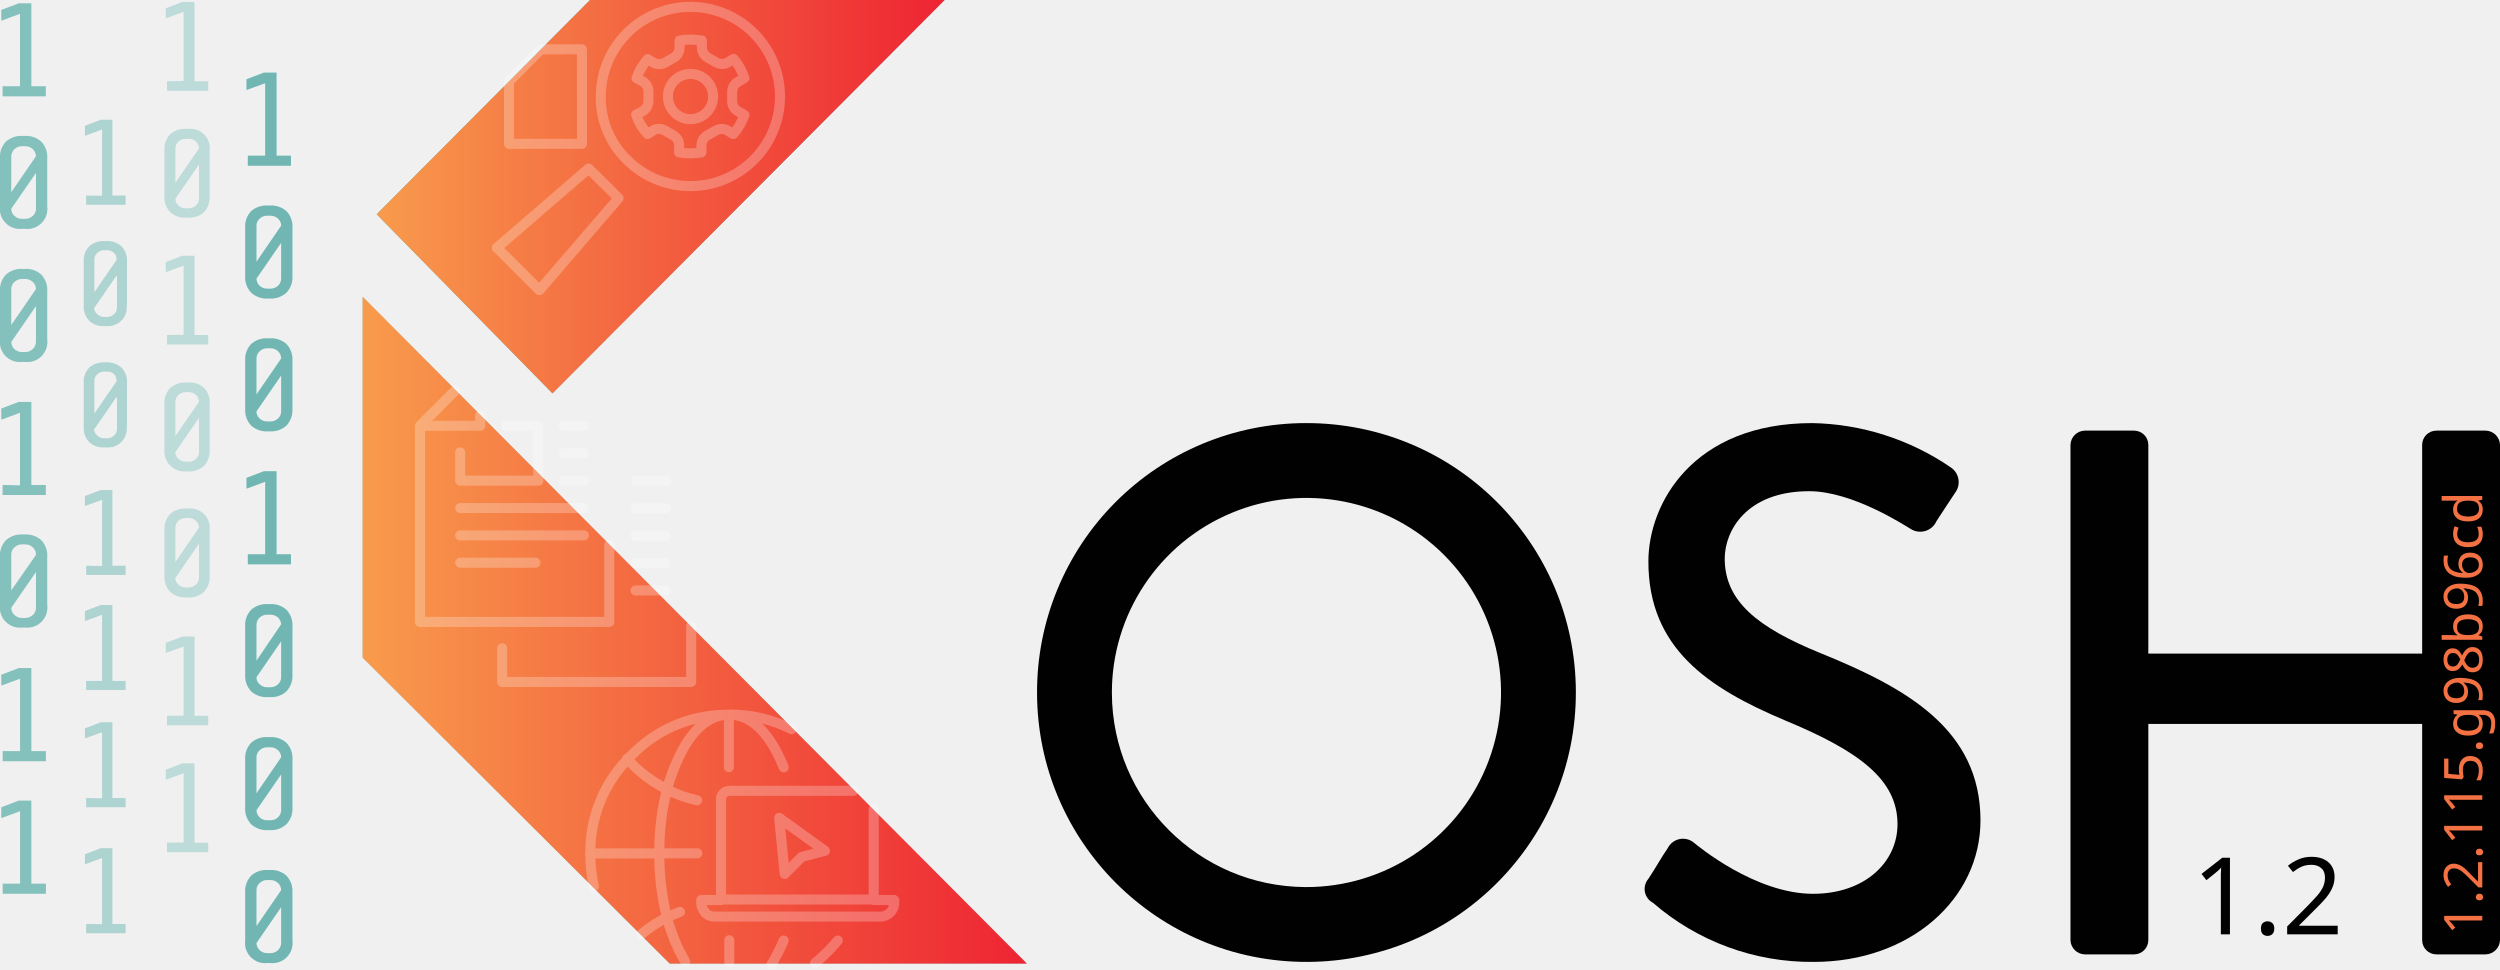
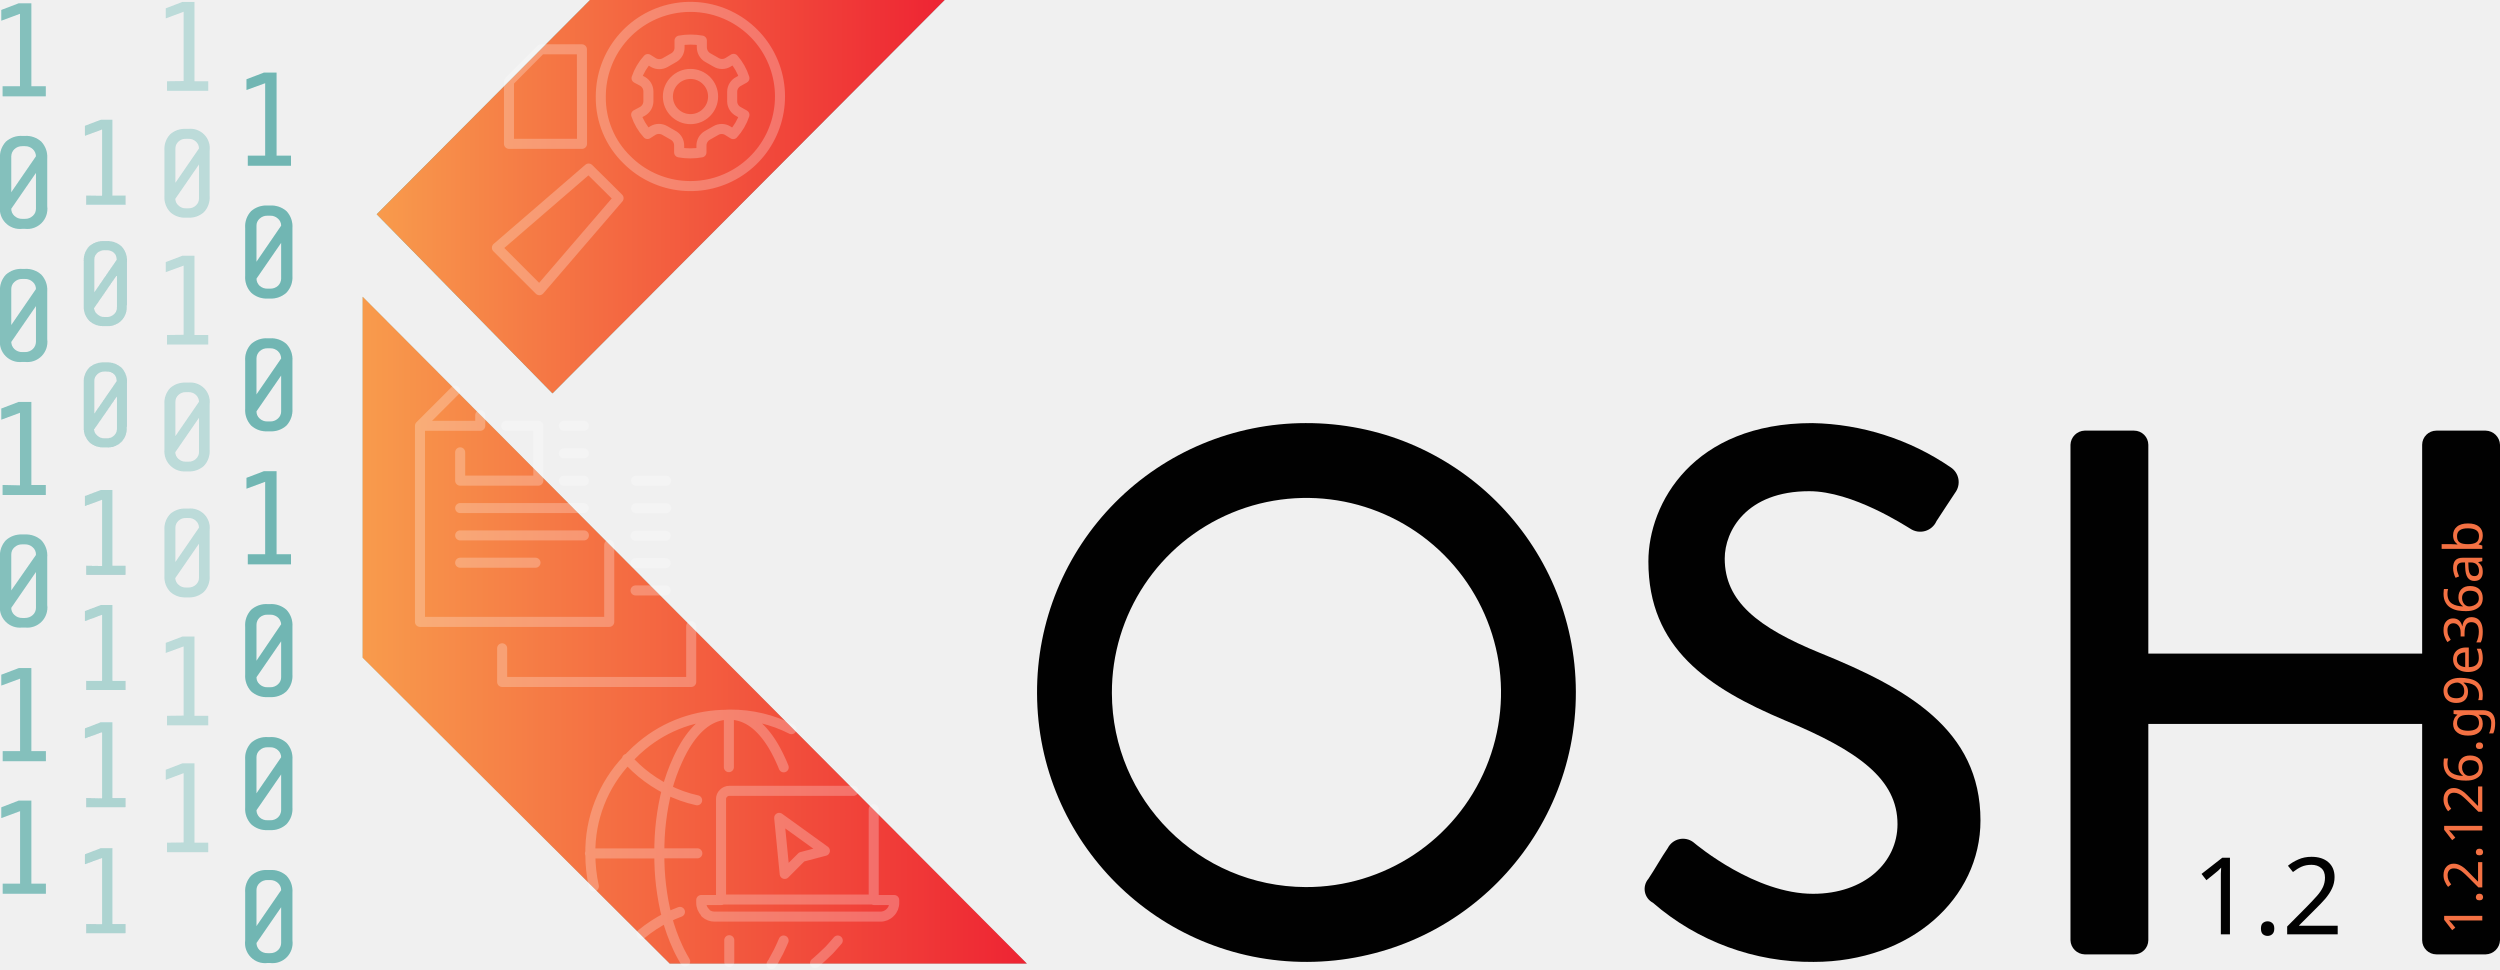
<svg xmlns="http://www.w3.org/2000/svg" xmlns:xlink="http://www.w3.org/1999/xlink" viewBox="0 0 248.88 96.48" version="1.1" id="svg4966">
  <defs id="defs4779">
    <style id="style4771">.cls-1{isolation:isolate;}.cls-2{fill:#010101;}.cls-10,.cls-12,.cls-3{fill:#afdedc;}.cls-10,.cls-11,.cls-12,.cls-13,.cls-3,.cls-9{mix-blend-mode:multiply;}.cls-4{fill:url(#New_Gradient_Swatch_copy_3);}.cls-5{fill:url(#New_Gradient_Swatch_copy_3-2);}.cls-6{opacity:0.25;}.cls-7,.cls-8{fill:none;stroke:#fff;stroke-linecap:round;stroke-linejoin:round;}.cls-7{fill-rule:evenodd;}.cls-10{opacity:0.7;}.cls-11,.cls-12{opacity:0.5;}.cls-13{opacity:0.65;}</style>
    <linearGradient id="New_Gradient_Swatch_copy_3" x1="37.5" y1="19.58" x2="94.04" y2="19.58" gradientUnits="userSpaceOnUse">
      <stop offset="0" stop-color="#f89b4c" id="stop4773" />
      <stop offset="1" stop-color="#ee2433" id="stop4775" />
    </linearGradient>
    <linearGradient id="New_Gradient_Swatch_copy_3-2" x1="36.1" y1="62.73" x2="102.23" y2="62.73" xlink:href="#New_Gradient_Swatch_copy_3" />
    <linearGradient xlink:href="#New_Gradient_Swatch_copy_3" id="linearGradient4972" gradientUnits="userSpaceOnUse" x1="37.5" y1="19.58" x2="94.04" y2="19.58" />
  </defs>
  <path class="cls-2" d="m 129.98,42.12 a 26.82,26.82 0 1 1 -26.74,26.89 26.77,26.77 0 0 1 26.74,-26.89 z m 0,46.19 a 19.37,19.37 0 1 0 -19.29,-19.3 19.37,19.37 0 0 0 19.29,19.3 z" id="path4781" style="isolation:isolate;fill:#010101" />
  <path class="cls-2" d="m 164.1,87.49 c 0.67,-1 1.26,-2.09 1.93,-3.06 a 1.7,1.7 0 0 1 2.54,-0.59 c 0.44,0.37 6.18,5.14 11.92,5.14 5.14,0 8.41,-3.13 8.41,-6.93 0,-4.47 -3.87,-7.3 -11.24,-10.35 -7.6,-3.21 -13.56,-7.16 -13.56,-15.8 0,-5.81 4.47,-13.78 16.31,-13.78 a 25.21,25.21 0 0 1 13.78,4.4 1.76,1.76 0 0 1 0.45,2.53 c -0.6,0.89 -1.27,1.94 -1.86,2.83 a 1.77,1.77 0 0 1 -2.61,0.75 c -0.52,-0.3 -5.74,-3.73 -10.06,-3.73 -6.25,0 -8.41,3.95 -8.41,6.71 0,4.24 3.27,6.85 9.46,9.38 8.64,3.5 16,7.6 16,16.69 0,7.75 -6.92,14.08 -16.61,14.08 a 24.07,24.07 0 0 1 -16,-5.89 1.55,1.55 0 0 1 -0.45,-2.38 z" id="path4783" style="isolation:isolate;fill:#010101" />
  <polygon class="cls-3" points="36.1,29.54 36.1,65.47 66.67,95.93 102.23,95.93 " id="polygon4793" style="isolation:isolate;mix-blend-mode:multiply;fill:#afdedc" />
  <polygon class="cls-3" points="55,39.16 94.04,0 58.74,0 37.5,21.33 " id="polygon4795" style="isolation:isolate;mix-blend-mode:multiply;fill:#afdedc" />
  <polygon class="cls-3" points="55,39.16 94.04,0 58.74,0 37.5,21.33 " id="polygon4797" style="isolation:isolate;mix-blend-mode:multiply;fill:#afdedc" />
  <polygon class="cls-4" points="55,39.16 94.04,0 58.74,0 37.5,21.33 " id="polygon4799" style="isolation:isolate;fill:url(#linearGradient4972)" />
  <polygon class="cls-5" points="36.1,29.54 36.1,65.47 66.67,95.93 102.23,95.93 " id="polygon4801" style="isolation:isolate;fill:url(#New_Gradient_Swatch_copy_3-2)" />
  <g class="cls-6" id="g4805" style="opacity:0.25;isolation:isolate">
    <path class="cls-7" d="m 140,443.25 v 2.82 h 7.78 v -5.46 h -3.2 m 7.74,5.47 h -2 m 0,-2.73 h 2 m 0,-2.74 h -2 M 140,448.8 h 12.3 M 142,439.55 v 1.06 h -6 v 19.52 h 18.84 v -7.67 M 136,440.61 l 3.51,-3.51 m 18,11.71 h 3 m 0,-2.73 h -3 m -13.33,16.68 v 3.35 H 163 v -5.56 m -23,-6.31 h 7.5 m 4.82,-2.72 H 140 m 20.46,5.48 h -3 m 0,-2.72 h 3 m 0,-2.72 h -3" transform="translate(-94.19,-398.22)" id="path4803" style="fill:none;fill-rule:evenodd;stroke:#ffffff;stroke-linecap:round;stroke-linejoin:round" />
  </g>
  <g class="cls-6" id="g4815" style="opacity:0.25;isolation:isolate">
    <polygon class="cls-8" points="50.67,8.11 50.67,14.32 57.94,14.32 57.93,4.91 53.85,4.91 " id="polygon4807" style="fill:none;stroke:#ffffff;stroke-linecap:round;stroke-linejoin:round" />
    <path class="cls-8" d="m 154.27,416.46 -1.48,-1.46 -9.13,7.88 v 0 l 4.23,4.23 v 0 l 7.88,-9.16 z" transform="translate(-94.19,-398.22)" id="path4809" style="fill:none;stroke:#ffffff;stroke-linecap:round;stroke-linejoin:round" />
    <path class="cls-8" d="m 156.62,414.14 a 8.92,8.92 0 1 0 -2.62,-6.31 8.6,8.6 0 0 0 2.62,6.31 z m 1.54,-7.82 -0.6,-0.32 a 5.42,5.42 0 0 1 1.12,-1.9 l 0.56,0.35 a 1.17,1.17 0 0 0 1.17,0 l 0.89,-0.51 a 1.15,1.15 0 0 0 0.54,-1 v -0.68 a 6.21,6.21 0 0 1 2.22,0 v 0.67 a 1.19,1.19 0 0 0 0.55,1 l 0.88,0.5 a 1.15,1.15 0 0 0 1.17,0 l 0.56,-0.35 a 5.4,5.4 0 0 1 1.08,1.92 l -0.59,0.33 a 1.16,1.16 0 0 0 -0.63,1 v 1 a 1.16,1.16 0 0 0 0.63,1 l 0.59,0.33 a 5.4,5.4 0 0 1 -1.12,1.91 l -0.56,-0.35 a 1.15,1.15 0 0 0 -1.17,0 l -0.88,0.5 a 1.18,1.18 0 0 0 -0.55,1 v 0.67 a 6.21,6.21 0 0 1 -2.22,0 v -0.67 a 1.15,1.15 0 0 0 -0.54,-1 l -0.89,-0.51 a 1.17,1.17 0 0 0 -1.17,0 l -0.55,0.35 a 5.38,5.38 0 0 1 -1.13,-1.92 l 0.6,-0.32 a 1.17,1.17 0 0 0 0.62,-1 v -1 a 1.17,1.17 0 0 0 -0.58,-1 z" transform="translate(-94.19,-398.22)" id="path4811" style="fill:none;stroke:#ffffff;stroke-linecap:round;stroke-linejoin:round" />
    <path class="cls-8" d="m 162.93,410.08 a 2.25,2.25 0 0 0 2.25,-2.25 2.25,2.25 0 1 0 -4.5,0 2.25,2.25 0 0 0 2.25,2.25 z" transform="translate(-94.19,-398.22)" id="path4813" style="fill:none;stroke:#ffffff;stroke-linecap:round;stroke-linejoin:round" />
  </g>
  <g class="cls-6" id="g4819" style="opacity:0.25;isolation:isolate">
    <path class="cls-7" d="m 166.75,474.59 v -5.22 h -0.16 c -1.6,0.06 -3,1.09 -4.2,3.07 -0.18,0.3 -0.36,0.63 -0.54,1 l -0.18,0.38 a 18.09,18.09 0 0 0 -1.08,3 12.61,12.61 0 0 0 3,1.07 m 3.14,-8.53 h 0.16 a 13.34,13.34 0 0 1 6.09,1.45 m 6.17,6.14 h -12.37 a 0.79,0.79 0 0 0 -0.57,0.25 0.76,0.76 0 0 0 -0.24,0.57 v 10 h 15.2 v -9 m -7.17,4.76 -1.69,1.69 -0.55,-5.58 4.55,3.28 z m -7.05,-14.16 c 1.6,0.06 3,1.09 4.2,3.07 0.18,0.3 0.36,0.63 0.54,1 l 0.18,0.38 c 0.12,0.26 0.24,0.52 0.34,0.79 m -18.9,11.85 a 14.8,14.8 0 0 1 -0.35,-3.23 v 0 a 13.32,13.32 0 0 1 3.68,-9.4 l 0.37,-0.38 a 14.06,14.06 0 0 1 1.08,-1 13.22,13.22 0 0 1 8.54,-3.07 M 161.88,489 a 12.26,12.26 0 0 0 -1.29,0.56 17.67,17.67 0 0 0 1.08,3 l 0.18,0.38 c 0.18,0.35 0.36,0.68 0.55,1 m -4.35,-2.73 a 13.68,13.68 0 0 1 2.54,-1.66 24.73,24.73 0 0 1 -0.76,-6.37 h -6.91 m 7.67,-6.38 a 24.78,24.78 0 0 0 -0.76,6.37 h 3.78 m -7,-9.41 0.37,0.39 a 14.06,14.06 0 0 0 1.08,1 13.68,13.68 0 0 0 2.54,1.66 m 10.4,17.39 0.08,-0.12 a 0.41,0.41 0 0 1 0.07,-0.11 q 0.27,-0.47 0.54,-1 l 0.18,-0.38 c 0.12,-0.24 0.22,-0.49 0.33,-0.74 m 5.39,0 c -0.21,0.25 -0.43,0.5 -0.65,0.74 -0.22,0.24 -0.24,0.26 -0.37,0.38 q -0.53,0.52 -1.08,1 l -0.16,0.13 M 166,487.82 h -2 v 0.24 a 1.31,1.31 0 0 0 0.41,1 v 0.06 a 1.34,1.34 0 0 0 0.92,0.35 h 16.48 a 1.32,1.32 0 0 0 1,-0.41 1.3,1.3 0 0 0 0.4,-1 v -0.24 h -2 m -14.42,4 V 494" transform="translate(-94.19,-398.22)" id="path4817" style="fill:none;fill-rule:evenodd;stroke:#ffffff;stroke-linecap:round;stroke-linejoin:round" />
  </g>
  <g class="cls-9" id="g4835" style="isolation:isolate;mix-blend-mode:multiply">
    <path class="cls-3" d="m 94.45,406.81 v 1 h 4.3 v -1 h -1.44 v -8.26 h -1.26 l -1.73,0.66 v 1.07 l 1.86,-0.69 v 7.22 z" transform="translate(-94.19,-398.22)" id="path4821" style="mix-blend-mode:multiply;fill:#afdedc" />
    <path class="cls-3" d="M 98.89,418.78 V 414 a 2.21,2.21 0 0 0 -0.59,-1.68 2.26,2.26 0 0 0 -1.63,-0.57 h -0.26 a 2.26,2.26 0 0 0 -1.63,0.57 2.21,2.21 0 0 0 -0.59,1.68 v 4.76 a 2,2 0 0 0 2.22,2.24 h 0.26 a 2,2 0 0 0 2.22,-2.25 z m -1.12,-5 -2.46,3.58 v -3.58 a 1,1 0 0 1 0.31,-0.71 1.09,1.09 0 0 1 0.79,-0.3 h 0.26 a 1.09,1.09 0 0 1 0.79,0.3 1,1 0 0 1 0.31,0.7 z m -2.46,5.22 2.46,-3.57 V 419 a 0.93,0.93 0 0 1 -0.31,0.71 1.09,1.09 0 0 1 -0.79,0.3 h -0.26 a 1.09,1.09 0 0 1 -0.79,-0.3 0.93,0.93 0 0 1 -0.31,-0.71 z" transform="translate(-94.19,-398.22)" id="path4823" style="mix-blend-mode:multiply;fill:#afdedc" />
    <path class="cls-3" d="m 98.89,432 v -4.76 a 2.21,2.21 0 0 0 -0.59,-1.68 2.26,2.26 0 0 0 -1.63,-0.57 h -0.26 a 2.26,2.26 0 0 0 -1.63,0.57 2.21,2.21 0 0 0 -0.59,1.68 V 432 a 2,2 0 0 0 2.22,2.25 h 0.26 A 2,2 0 0 0 98.89,432 Z m -1.12,-5 -2.46,3.58 V 427 a 0.93,0.93 0 0 1 0.31,-0.71 1.09,1.09 0 0 1 0.79,-0.3 h 0.26 a 1.09,1.09 0 0 1 0.79,0.3 0.93,0.93 0 0 1 0.31,0.71 z m -2.46,5.26 2.46,-3.57 v 3.57 a 1,1 0 0 1 -0.31,0.71 1.09,1.09 0 0 1 -0.79,0.3 h -0.26 a 1.09,1.09 0 0 1 -0.79,-0.3 1,1 0 0 1 -0.31,-0.71 z" transform="translate(-94.19,-398.22)" id="path4825" style="mix-blend-mode:multiply;fill:#afdedc" />
    <path class="cls-3" d="m 94.45,446.5 v 1 h 4.3 v -1 h -1.44 v -8.27 h -1.26 l -1.73,0.66 V 440 l 1.86,-0.69 v 7.23 z" transform="translate(-94.19,-398.22)" id="path4827" style="mix-blend-mode:multiply;fill:#afdedc" />
    <path class="cls-3" d="m 98.89,458.47 v -4.76 A 2.21,2.21 0 0 0 98.3,452 2.26,2.26 0 0 0 96.67,451.43 h -0.26 a 2.26,2.26 0 0 0 -1.63,0.57 2.21,2.21 0 0 0 -0.59,1.68 v 4.76 a 2,2 0 0 0 2.22,2.25 h 0.26 a 2,2 0 0 0 2.22,-2.25 z m -1.12,-5 -2.46,3.53 v -3.58 a 0.93,0.93 0 0 1 0.31,-0.71 1.09,1.09 0 0 1 0.79,-0.3 h 0.26 a 1.09,1.09 0 0 1 0.79,0.3 0.93,0.93 0 0 1 0.31,0.75 z m -2.46,5.26 2.46,-3.57 v 3.57 a 0.93,0.93 0 0 1 -0.31,0.71 1.09,1.09 0 0 1 -0.79,0.3 h -0.26 a 1.09,1.09 0 0 1 -0.79,-0.3 0.93,0.93 0 0 1 -0.31,-0.72 z" transform="translate(-94.19,-398.22)" id="path4829" style="mix-blend-mode:multiply;fill:#afdedc" />
    <path class="cls-3" d="m 94.46,473 v 1 h 4.3 v -1 h -1.45 v -8.27 h -1.25 l -1.74,0.66 v 1.08 l 1.87,-0.69 V 473 Z" transform="translate(-94.19,-398.22)" id="path4831" style="mix-blend-mode:multiply;fill:#afdedc" />
    <path class="cls-3" d="m 94.46,486.19 v 1 h 4.3 v -1 h -1.45 v -8.27 h -1.25 l -1.74,0.67 v 1.07 l 1.87,-0.69 v 7.22 z" transform="translate(-94.19,-398.22)" id="path4833" style="mix-blend-mode:multiply;fill:#afdedc" />
  </g>
  <g class="cls-9" id="g4851" style="isolation:isolate;mix-blend-mode:multiply">
    <path class="cls-3" d="m 118.86,413.72 v 1 h 4.3 v -1 h -1.44 v -8.27 h -1.26 l -1.73,0.66 v 1.07 l 1.86,-0.68 v 7.22 z" transform="translate(-94.19,-398.22)" id="path4837" style="mix-blend-mode:multiply;fill:#afdedc" />
    <path class="cls-3" d="m 123.3,425.69 v -4.77 a 2.21,2.21 0 0 0 -0.59,-1.68 2.3,2.3 0 0 0 -1.63,-0.56 h -0.26 a 2.3,2.3 0 0 0 -1.63,0.56 2.21,2.21 0 0 0 -0.59,1.68 v 4.77 a 2.2,2.2 0 0 0 0.6,1.67 2.26,2.26 0 0 0 1.62,0.58 h 0.26 a 2.26,2.26 0 0 0 1.62,-0.58 2.2,2.2 0 0 0 0.6,-1.67 z m -1.12,-5 -2.46,3.59 v -3.59 a 0.91,0.91 0 0 1 0.31,-0.7 1.09,1.09 0 0 1 0.79,-0.3 h 0.26 a 1.09,1.09 0 0 1 0.79,0.3 0.91,0.91 0 0 1 0.31,0.68 z m -2.46,5.27 2.46,-3.57 v 3.57 a 1,1 0 0 1 -0.31,0.71 1.13,1.13 0 0 1 -0.79,0.29 h -0.26 a 1.13,1.13 0 0 1 -0.79,-0.29 1,1 0 0 1 -0.31,-0.73 z" transform="translate(-94.19,-398.22)" id="path4839" style="mix-blend-mode:multiply;fill:#afdedc" />
    <path class="cls-3" d="m 123.3,438.91 v -4.76 a 2.21,2.21 0 0 0 -0.59,-1.68 2.26,2.26 0 0 0 -1.63,-0.57 h -0.26 a 2.26,2.26 0 0 0 -1.63,0.57 2.21,2.21 0 0 0 -0.59,1.68 v 4.76 a 2.23,2.23 0 0 0 0.6,1.68 2.26,2.26 0 0 0 1.62,0.57 h 0.26 a 2.26,2.26 0 0 0 1.62,-0.57 2.23,2.23 0 0 0 0.6,-1.68 z m -1.12,-5 -2.46,3.58 v -3.59 a 1,1 0 0 1 0.31,-0.71 1.09,1.09 0 0 1 0.79,-0.3 h 0.26 a 1.09,1.09 0 0 1 0.79,0.3 1,1 0 0 1 0.31,0.71 z m -2.46,5.26 2.46,-3.57 v 3.57 a 0.93,0.93 0 0 1 -0.31,0.71 1.09,1.09 0 0 1 -0.79,0.3 h -0.26 a 1.09,1.09 0 0 1 -0.79,-0.3 0.93,0.93 0 0 1 -0.31,-0.72 z" transform="translate(-94.19,-398.22)" id="path4841" style="mix-blend-mode:multiply;fill:#afdedc" />
    <path class="cls-3" d="m 118.86,453.4 v 1 h 4.3 v -1 h -1.44 v -8.27 h -1.26 l -1.73,0.66 v 1.08 l 1.86,-0.69 v 7.22 z" transform="translate(-94.19,-398.22)" id="path4843" style="mix-blend-mode:multiply;fill:#afdedc" />
    <path class="cls-3" d="m 123.3,465.37 v -4.76 a 2.21,2.21 0 0 0 -0.59,-1.68 2.26,2.26 0 0 0 -1.63,-0.57 h -0.26 a 2.26,2.26 0 0 0 -1.63,0.57 2.21,2.21 0 0 0 -0.59,1.68 v 4.76 a 2.23,2.23 0 0 0 0.6,1.68 2.26,2.26 0 0 0 1.62,0.57 h 0.26 a 2.26,2.26 0 0 0 1.62,-0.57 2.23,2.23 0 0 0 0.6,-1.68 z m -1.12,-5 -2.46,3.63 v -3.59 a 1,1 0 0 1 0.31,-0.71 1.13,1.13 0 0 1 0.79,-0.29 h 0.26 a 1.13,1.13 0 0 1 0.79,0.29 1,1 0 0 1 0.31,0.66 z m -2.46,5.27 2.46,-3.58 v 3.58 a 0.91,0.91 0 0 1 -0.31,0.7 1.09,1.09 0 0 1 -0.79,0.3 h -0.26 a 1.09,1.09 0 0 1 -0.79,-0.3 0.91,0.91 0 0 1 -0.31,-0.71 z" transform="translate(-94.19,-398.22)" id="path4845" style="mix-blend-mode:multiply;fill:#afdedc" />
    <path class="cls-3" d="m 123.3,478.61 v -4.76 a 2.21,2.21 0 0 0 -0.59,-1.68 2.26,2.26 0 0 0 -1.63,-0.57 h -0.26 a 2.26,2.26 0 0 0 -1.63,0.57 2.21,2.21 0 0 0 -0.59,1.68 v 4.76 a 2.2,2.2 0 0 0 0.6,1.67 2.26,2.26 0 0 0 1.62,0.58 h 0.26 a 2.26,2.26 0 0 0 1.62,-0.58 2.2,2.2 0 0 0 0.6,-1.67 z m -1.12,-5 -2.46,3.59 v -3.59 a 0.93,0.93 0 0 1 0.31,-0.7 1.09,1.09 0 0 1 0.79,-0.3 h 0.26 a 1.09,1.09 0 0 1 0.79,0.3 0.93,0.93 0 0 1 0.31,0.68 z m -2.46,5.27 2.46,-3.57 v 3.57 a 1,1 0 0 1 -0.31,0.71 1.09,1.09 0 0 1 -0.79,0.29 h -0.26 a 1.09,1.09 0 0 1 -0.79,-0.29 1,1 0 0 1 -0.31,-0.73 z" transform="translate(-94.19,-398.22)" id="path4847" style="mix-blend-mode:multiply;fill:#afdedc" />
    <path class="cls-3" d="m 123.3,491.84 v -4.76 a 2.21,2.21 0 0 0 -0.59,-1.68 2.26,2.26 0 0 0 -1.63,-0.57 h -0.26 a 2.26,2.26 0 0 0 -1.63,0.57 2.21,2.21 0 0 0 -0.59,1.68 v 4.76 a 2,2 0 0 0 2.22,2.25 h 0.26 a 2,2 0 0 0 2.22,-2.25 z m -1.12,-5 -2.46,3.58 v -3.58 a 0.93,0.93 0 0 1 0.31,-0.71 1.09,1.09 0 0 1 0.79,-0.3 h 0.26 a 1.09,1.09 0 0 1 0.79,0.3 0.93,0.93 0 0 1 0.31,0.7 z m -2.46,5.26 2.46,-3.57 v 3.57 a 1,1 0 0 1 -0.31,0.71 1.09,1.09 0 0 1 -0.79,0.3 h -0.26 a 1.09,1.09 0 0 1 -0.79,-0.3 1,1 0 0 1 -0.31,-0.72 z" transform="translate(-94.19,-398.22)" id="path4849" style="mix-blend-mode:multiply;fill:#afdedc" />
  </g>
  <path class="cls-10" d="m 16.63,8.09 v 0.95 h 4.1 V 8.09 h -1.37 v -7.9 h -1.2 L 16.5,0.83 v 1 l 1.78,-0.66 v 6.9 z" id="path4853" style="opacity:0.7;isolation:isolate;mix-blend-mode:multiply;fill:#afdedc" />
  <path class="cls-10" d="M 20.87,19.53 V 14.98 A 1.93,1.93 0 0 0 18.75,12.83 H 18.5 a 2.18,2.18 0 0 0 -1.56,0.54 2.14,2.14 0 0 0 -0.57,1.61 v 4.55 a 2.11,2.11 0 0 0 0.58,1.59 2.13,2.13 0 0 0 1.55,0.55 h 0.25 a 2.15,2.15 0 0 0 1.55,-0.55 2.1,2.1 0 0 0 0.57,-1.59 z m -1.06,-4.75 -2.35,3.42 v -3.42 a 0.91,0.91 0 0 1 0.3,-0.68 1,1 0 0 1 0.75,-0.28 h 0.25 a 1,1 0 0 1 0.75,0.28 0.91,0.91 0 0 1 0.3,0.68 z m -2.35,5 2.35,-3.41 v 3.41 a 0.89,0.89 0 0 1 -0.3,0.67 1.05,1.05 0 0 1 -0.75,0.29 h -0.25 a 1,1 0 0 1 -0.75,-0.29 0.89,0.89 0 0 1 -0.31,-0.67 z" id="path4855" style="opacity:0.7;isolation:isolate;mix-blend-mode:multiply;fill:#afdedc" />
  <path class="cls-10" d="m 16.63,33.35 v 0.95 h 4.1 v -0.95 h -1.37 v -7.89 h -1.2 l -1.66,0.63 v 1 l 1.78,-0.65 v 6.89 z" id="path4857" style="opacity:0.7;isolation:isolate;mix-blend-mode:multiply;fill:#afdedc" />
  <path class="cls-10" d="M 20.87,44.78 V 40.24 A 1.93,1.93 0 0 0 18.75,38.09 H 18.5 a 2.18,2.18 0 0 0 -1.56,0.54 2.14,2.14 0 0 0 -0.57,1.61 v 4.54 a 2,2 0 0 0 2.13,2.15 h 0.25 a 2.15,2.15 0 0 0 1.55,-0.55 2.11,2.11 0 0 0 0.57,-1.6 z M 19.81,40 17.46,43.42 V 40 a 0.91,0.91 0 0 1 0.3,-0.68 1,1 0 0 1 0.75,-0.28 h 0.25 a 1,1 0 0 1 0.75,0.28 0.91,0.91 0 0 1 0.3,0.68 z m -2.35,5 2.35,-3.41 V 45 a 0.9,0.9 0 0 1 -0.3,0.68 1,1 0 0 1 -0.75,0.28 h -0.25 a 1,1 0 0 1 -0.75,-0.28 0.9,0.9 0 0 1 -0.31,-0.66 z" id="path4859" style="opacity:0.7;isolation:isolate;mix-blend-mode:multiply;fill:#afdedc" />
  <path class="cls-10" d="m 16.63,71.26 v 0.95 h 4.1 v -0.95 h -1.37 v -7.89 h -1.2 L 16.5,64 v 1 l 1.78,-0.65 v 6.89 z" id="path4861" style="opacity:0.7;isolation:isolate;mix-blend-mode:multiply;fill:#afdedc" />
  <path class="cls-10" d="M 20.87,57.32 V 52.78 A 1.93,1.93 0 0 0 18.75,50.63 H 18.5 a 2.18,2.18 0 0 0 -1.56,0.54 2.14,2.14 0 0 0 -0.57,1.61 v 4.55 a 2.09,2.09 0 0 0 0.58,1.59 2.13,2.13 0 0 0 1.55,0.55 h 0.25 a 2.15,2.15 0 0 0 1.55,-0.55 2.09,2.09 0 0 0 0.57,-1.6 z m -1.06,-4.79 -2.35,3.42 v -3.42 a 0.91,0.91 0 0 1 0.3,-0.68 1,1 0 0 1 0.75,-0.28 h 0.25 a 1,1 0 0 1 0.75,0.28 0.91,0.91 0 0 1 0.3,0.68 z m -2.35,5 2.35,-3.41 v 3.41 a 0.89,0.89 0 0 1 -0.3,0.67 1.05,1.05 0 0 1 -0.75,0.29 H 18.51 A 1,1 0 0 1 17.76,58.2 0.89,0.89 0 0 1 17.45,57.56 Z" id="path4863" style="opacity:0.7;isolation:isolate;mix-blend-mode:multiply;fill:#afdedc" />
  <path class="cls-10" d="m 16.63,83.89 v 0.95 h 4.1 v -0.95 h -1.37 v -7.9 h -1.2 l -1.66,0.64 v 1 l 1.78,-0.66 v 6.9 z" id="path4865" style="opacity:0.7;isolation:isolate;mix-blend-mode:multiply;fill:#afdedc" />
  <g class="cls-11" id="g4881" style="opacity:0.5;isolation:isolate;mix-blend-mode:multiply">
    <path class="cls-12" d="m 102.77,417.69 v 0.91 h 3.92 v -0.91 h -1.31 v -7.55 h -1.15 l -1.58,0.6 v 1 l 1.7,-0.63 v 6.6 z" transform="translate(-94.19,-398.22)" id="path4867" style="opacity:0.5;mix-blend-mode:multiply;fill:#afdedc" />
    <path class="cls-12" d="m 106.83,428.63 v -4.35 a 2,2 0 0 0 -0.55,-1.54 2.07,2.07 0 0 0 -1.48,-0.52 h -0.24 a 2.09,2.09 0 0 0 -1.49,0.52 2,2 0 0 0 -0.54,1.54 v 4.35 a 2,2 0 0 0 0.55,1.53 2,2 0 0 0 1.48,0.52 h 0.24 a 1.86,1.86 0 0 0 2,-2.05 z m -1,-4.58 -2.25,3.27 v -3.27 a 0.87,0.87 0 0 1 0.29,-0.65 1,1 0 0 1 0.72,-0.27 h 0.24 a 1,1 0 0 1 0.72,0.27 0.86,0.86 0 0 1 0.25,0.65 z m -2.25,4.81 2.25,-3.26 v 3.26 a 0.84,0.84 0 0 1 -0.28,0.64 1,1 0 0 1 -0.72,0.28 h -0.24 a 1,1 0 0 1 -0.72,-0.28 0.85,0.85 0 0 1 -0.32,-0.64 z" transform="translate(-94.19,-398.22)" id="path4869" style="opacity:0.5;mix-blend-mode:multiply;fill:#afdedc" />
    <path class="cls-12" d="m 102.77,466 v 0.91 h 3.92 V 466 h -1.31 v -7.55 h -1.15 l -1.58,0.6 v 1 l 1.7,-0.63 V 466 Z" transform="translate(-94.19,-398.22)" id="path4871" style="opacity:0.5;mix-blend-mode:multiply;fill:#afdedc" />
    <path class="cls-12" d="m 102.77,490.21 v 0.91 h 3.92 v -0.91 h -1.31 v -7.55 h -1.15 l -1.58,0.6 v 1 l 1.7,-0.63 v 6.6 z" transform="translate(-94.19,-398.22)" id="path4873" style="opacity:0.5;mix-blend-mode:multiply;fill:#afdedc" />
    <path class="cls-12" d="m 102.77,454.54 v 0.91 h 3.92 v -0.91 h -1.31 V 447 h -1.15 l -1.58,0.6 v 1 l 1.7,-0.63 v 6.6 z" transform="translate(-94.19,-398.22)" id="path4875" style="opacity:0.5;mix-blend-mode:multiply;fill:#afdedc" />
    <path class="cls-12" d="m 106.83,440.71 v -4.35 a 2,2 0 0 0 -0.55,-1.54 2.07,2.07 0 0 0 -1.48,-0.52 h -0.24 a 2.09,2.09 0 0 0 -1.49,0.52 2,2 0 0 0 -0.54,1.54 v 4.35 a 2,2 0 0 0 0.55,1.53 2,2 0 0 0 1.48,0.52 h 0.24 a 1.86,1.86 0 0 0 2,-2.05 z m -1,-4.58 -2.25,3.27 v -3.27 a 0.87,0.87 0 0 1 0.29,-0.65 1,1 0 0 1 0.72,-0.27 h 0.24 a 1,1 0 0 1 0.72,0.27 0.86,0.86 0 0 1 0.25,0.65 z m -2.25,4.81 2.25,-3.26 v 3.26 a 0.84,0.84 0 0 1 -0.28,0.64 1,1 0 0 1 -0.72,0.28 h -0.24 a 1,1 0 0 1 -0.72,-0.28 0.85,0.85 0 0 1 -0.32,-0.64 z" transform="translate(-94.19,-398.22)" id="path4877" style="opacity:0.5;mix-blend-mode:multiply;fill:#afdedc" />
    <path class="cls-12" d="m 102.77,477.67 v 0.91 h 3.92 v -0.91 h -1.31 v -7.55 h -1.15 l -1.58,0.61 v 1 l 1.7,-0.62 v 6.59 z" transform="translate(-94.19,-398.22)" id="path4879" style="opacity:0.5;mix-blend-mode:multiply;fill:#afdedc" />
  </g>
  <g class="cls-11" id="g4897" style="opacity:0.5;isolation:isolate;mix-blend-mode:multiply">
    <path class="cls-12" d="m 102.77,417.69 v 0.91 h 3.92 v -0.91 h -1.31 v -7.55 h -1.15 l -1.58,0.6 v 1 l 1.7,-0.63 v 6.6 z" transform="translate(-94.19,-398.22)" id="path4883" style="opacity:0.5;mix-blend-mode:multiply;fill:#afdedc" />
    <path class="cls-12" d="m 106.83,428.63 v -4.35 a 2,2 0 0 0 -0.55,-1.54 2.07,2.07 0 0 0 -1.48,-0.52 h -0.24 a 2.09,2.09 0 0 0 -1.49,0.52 2,2 0 0 0 -0.54,1.54 v 4.35 a 2,2 0 0 0 0.55,1.53 2,2 0 0 0 1.48,0.52 h 0.24 a 1.86,1.86 0 0 0 2,-2.05 z m -1,-4.58 -2.25,3.27 v -3.27 a 0.87,0.87 0 0 1 0.29,-0.65 1,1 0 0 1 0.72,-0.27 h 0.24 a 1,1 0 0 1 0.72,0.27 0.86,0.86 0 0 1 0.25,0.65 z m -2.25,4.81 2.25,-3.26 v 3.26 a 0.84,0.84 0 0 1 -0.28,0.64 1,1 0 0 1 -0.72,0.28 h -0.24 a 1,1 0 0 1 -0.72,-0.28 0.85,0.85 0 0 1 -0.32,-0.64 z" transform="translate(-94.19,-398.22)" id="path4885" style="opacity:0.5;mix-blend-mode:multiply;fill:#afdedc" />
    <path class="cls-12" d="m 102.77,466 v 0.91 h 3.92 V 466 h -1.31 v -7.55 h -1.15 l -1.58,0.6 v 1 l 1.7,-0.63 V 466 Z" transform="translate(-94.19,-398.22)" id="path4887" style="opacity:0.5;mix-blend-mode:multiply;fill:#afdedc" />
    <path class="cls-12" d="m 102.77,490.21 v 0.91 h 3.92 v -0.91 h -1.31 v -7.55 h -1.15 l -1.58,0.6 v 1 l 1.7,-0.63 v 6.6 z" transform="translate(-94.19,-398.22)" id="path4889" style="opacity:0.5;mix-blend-mode:multiply;fill:#afdedc" />
    <path class="cls-12" d="m 102.77,454.54 v 0.91 h 3.92 v -0.91 h -1.31 V 447 h -1.15 l -1.58,0.6 v 1 l 1.7,-0.63 v 6.6 z" transform="translate(-94.19,-398.22)" id="path4891" style="opacity:0.5;mix-blend-mode:multiply;fill:#afdedc" />
    <path class="cls-12" d="m 106.83,440.71 v -4.35 a 2,2 0 0 0 -0.55,-1.54 2.07,2.07 0 0 0 -1.48,-0.52 h -0.24 a 2.09,2.09 0 0 0 -1.49,0.52 2,2 0 0 0 -0.54,1.54 v 4.35 a 2,2 0 0 0 0.55,1.53 2,2 0 0 0 1.48,0.52 h 0.24 a 1.86,1.86 0 0 0 2,-2.05 z m -1,-4.58 -2.25,3.27 v -3.27 a 0.87,0.87 0 0 1 0.29,-0.65 1,1 0 0 1 0.72,-0.27 h 0.24 a 1,1 0 0 1 0.72,0.27 0.86,0.86 0 0 1 0.25,0.65 z m -2.25,4.81 2.25,-3.26 v 3.26 a 0.84,0.84 0 0 1 -0.28,0.64 1,1 0 0 1 -0.72,0.28 h -0.24 a 1,1 0 0 1 -0.72,-0.28 0.85,0.85 0 0 1 -0.32,-0.64 z" transform="translate(-94.19,-398.22)" id="path4893" style="opacity:0.5;mix-blend-mode:multiply;fill:#afdedc" />
    <path class="cls-12" d="m 102.77,477.67 v 0.91 h 3.92 v -0.91 h -1.31 v -7.55 h -1.15 l -1.58,0.61 v 1 l 1.7,-0.62 v 6.59 z" transform="translate(-94.19,-398.22)" id="path4895" style="opacity:0.5;mix-blend-mode:multiply;fill:#afdedc" />
  </g>
  <g class="cls-11" id="g4913" style="opacity:0.5;isolation:isolate;mix-blend-mode:multiply">
    <path class="cls-12" d="m 102.77,417.69 v 0.91 h 3.92 v -0.91 h -1.31 v -7.55 h -1.15 l -1.58,0.6 v 1 l 1.7,-0.63 v 6.6 z" transform="translate(-94.19,-398.22)" id="path4899" style="opacity:0.5;mix-blend-mode:multiply;fill:#afdedc" />
    <path class="cls-12" d="m 106.83,428.63 v -4.35 a 2,2 0 0 0 -0.55,-1.54 2.07,2.07 0 0 0 -1.48,-0.52 h -0.24 a 2.09,2.09 0 0 0 -1.49,0.52 2,2 0 0 0 -0.54,1.54 v 4.35 a 2,2 0 0 0 0.55,1.53 2,2 0 0 0 1.48,0.52 h 0.24 a 1.86,1.86 0 0 0 2,-2.05 z m -1,-4.58 -2.25,3.27 v -3.27 a 0.87,0.87 0 0 1 0.29,-0.65 1,1 0 0 1 0.72,-0.27 h 0.24 a 1,1 0 0 1 0.72,0.27 0.86,0.86 0 0 1 0.25,0.65 z m -2.25,4.81 2.25,-3.26 v 3.26 a 0.84,0.84 0 0 1 -0.28,0.64 1,1 0 0 1 -0.72,0.28 h -0.24 a 1,1 0 0 1 -0.72,-0.28 0.85,0.85 0 0 1 -0.32,-0.64 z" transform="translate(-94.19,-398.22)" id="path4901" style="opacity:0.5;mix-blend-mode:multiply;fill:#afdedc" />
    <path class="cls-12" d="m 102.77,466 v 0.91 h 3.92 V 466 h -1.31 v -7.55 h -1.15 l -1.58,0.6 v 1 l 1.7,-0.63 V 466 Z" transform="translate(-94.19,-398.22)" id="path4903" style="opacity:0.5;mix-blend-mode:multiply;fill:#afdedc" />
    <path class="cls-12" d="m 102.77,490.21 v 0.91 h 3.92 v -0.91 h -1.31 v -7.55 h -1.15 l -1.58,0.6 v 1 l 1.7,-0.63 v 6.6 z" transform="translate(-94.19,-398.22)" id="path4905" style="opacity:0.5;mix-blend-mode:multiply;fill:#afdedc" />
    <path class="cls-12" d="m 102.77,454.54 v 0.91 h 3.92 v -0.91 h -1.31 V 447 h -1.15 l -1.58,0.6 v 1 l 1.7,-0.63 v 6.6 z" transform="translate(-94.19,-398.22)" id="path4907" style="opacity:0.5;mix-blend-mode:multiply;fill:#afdedc" />
    <path class="cls-12" d="m 106.83,440.71 v -4.35 a 2,2 0 0 0 -0.55,-1.54 2.07,2.07 0 0 0 -1.48,-0.52 h -0.24 a 2.09,2.09 0 0 0 -1.49,0.52 2,2 0 0 0 -0.54,1.54 v 4.35 a 2,2 0 0 0 0.55,1.53 2,2 0 0 0 1.48,0.52 h 0.24 a 1.86,1.86 0 0 0 2,-2.05 z m -1,-4.58 -2.25,3.27 v -3.27 a 0.87,0.87 0 0 1 0.29,-0.65 1,1 0 0 1 0.72,-0.27 h 0.24 a 1,1 0 0 1 0.72,0.27 0.86,0.86 0 0 1 0.25,0.65 z m -2.25,4.81 2.25,-3.26 v 3.26 a 0.84,0.84 0 0 1 -0.28,0.64 1,1 0 0 1 -0.72,0.28 h -0.24 a 1,1 0 0 1 -0.72,-0.28 0.85,0.85 0 0 1 -0.32,-0.64 z" transform="translate(-94.19,-398.22)" id="path4909" style="opacity:0.5;mix-blend-mode:multiply;fill:#afdedc" />
    <path class="cls-12" d="m 102.77,477.67 v 0.91 h 3.92 v -0.91 h -1.31 v -7.55 h -1.15 l -1.58,0.61 v 1 l 1.7,-0.62 v 6.59 z" transform="translate(-94.19,-398.22)" id="path4911" style="opacity:0.5;mix-blend-mode:multiply;fill:#afdedc" />
  </g>
  <g class="cls-11" id="g4929" style="opacity:0.5;isolation:isolate;mix-blend-mode:multiply">
    <path class="cls-12" d="m 102.77,417.69 v 0.91 h 3.92 v -0.91 h -1.31 v -7.55 h -1.15 l -1.58,0.6 v 1 l 1.7,-0.63 v 6.6 z" transform="translate(-94.19,-398.22)" id="path4915" style="opacity:0.5;mix-blend-mode:multiply;fill:#afdedc" />
    <path class="cls-12" d="m 106.83,428.63 v -4.35 a 2,2 0 0 0 -0.55,-1.54 2.07,2.07 0 0 0 -1.48,-0.52 h -0.24 a 2.09,2.09 0 0 0 -1.49,0.52 2,2 0 0 0 -0.54,1.54 v 4.35 a 2,2 0 0 0 0.55,1.53 2,2 0 0 0 1.48,0.52 h 0.24 a 1.86,1.86 0 0 0 2,-2.05 z m -1,-4.58 -2.25,3.27 v -3.27 a 0.87,0.87 0 0 1 0.29,-0.65 1,1 0 0 1 0.72,-0.27 h 0.24 a 1,1 0 0 1 0.72,0.27 0.86,0.86 0 0 1 0.25,0.65 z m -2.25,4.81 2.25,-3.26 v 3.26 a 0.84,0.84 0 0 1 -0.28,0.64 1,1 0 0 1 -0.72,0.28 h -0.24 a 1,1 0 0 1 -0.72,-0.28 0.85,0.85 0 0 1 -0.32,-0.64 z" transform="translate(-94.19,-398.22)" id="path4917" style="opacity:0.5;mix-blend-mode:multiply;fill:#afdedc" />
    <path class="cls-12" d="m 102.77,466 v 0.91 h 3.92 V 466 h -1.31 v -7.55 h -1.15 l -1.58,0.6 v 1 l 1.7,-0.63 V 466 Z" transform="translate(-94.19,-398.22)" id="path4919" style="opacity:0.5;mix-blend-mode:multiply;fill:#afdedc" />
    <path class="cls-12" d="m 102.77,490.21 v 0.91 h 3.92 v -0.91 h -1.31 v -7.55 h -1.15 l -1.58,0.6 v 1 l 1.7,-0.63 v 6.6 z" transform="translate(-94.19,-398.22)" id="path4921" style="opacity:0.5;mix-blend-mode:multiply;fill:#afdedc" />
    <path class="cls-12" d="m 102.77,454.54 v 0.91 h 3.92 v -0.91 h -1.31 V 447 h -1.15 l -1.58,0.6 v 1 l 1.7,-0.63 v 6.6 z" transform="translate(-94.19,-398.22)" id="path4923" style="opacity:0.5;mix-blend-mode:multiply;fill:#afdedc" />
    <path class="cls-12" d="m 106.83,440.71 v -4.35 a 2,2 0 0 0 -0.55,-1.54 2.07,2.07 0 0 0 -1.48,-0.52 h -0.24 a 2.09,2.09 0 0 0 -1.49,0.52 2,2 0 0 0 -0.54,1.54 v 4.35 a 2,2 0 0 0 0.55,1.53 2,2 0 0 0 1.48,0.52 h 0.24 a 1.86,1.86 0 0 0 2,-2.05 z m -1,-4.58 -2.25,3.27 v -3.27 a 0.87,0.87 0 0 1 0.29,-0.65 1,1 0 0 1 0.72,-0.27 h 0.24 a 1,1 0 0 1 0.72,0.27 0.86,0.86 0 0 1 0.25,0.65 z m -2.25,4.81 2.25,-3.26 v 3.26 a 0.84,0.84 0 0 1 -0.28,0.64 1,1 0 0 1 -0.72,0.28 h -0.24 a 1,1 0 0 1 -0.72,-0.28 0.85,0.85 0 0 1 -0.32,-0.64 z" transform="translate(-94.19,-398.22)" id="path4925" style="opacity:0.5;mix-blend-mode:multiply;fill:#afdedc" />
    <path class="cls-12" d="m 102.77,477.67 v 0.91 h 3.92 v -0.91 h -1.31 v -7.55 h -1.15 l -1.58,0.61 v 1 l 1.7,-0.62 v 6.59 z" transform="translate(-94.19,-398.22)" id="path4927" style="opacity:0.5;mix-blend-mode:multiply;fill:#afdedc" />
  </g>
  <g class="cls-9" id="g4945" style="isolation:isolate;mix-blend-mode:multiply">
    <path class="cls-3" d="m 118.86,413.72 v 1 h 4.3 v -1 h -1.44 v -8.27 h -1.26 l -1.73,0.66 v 1.07 l 1.86,-0.68 v 7.22 z" transform="translate(-94.19,-398.22)" id="path4931" style="mix-blend-mode:multiply;fill:#afdedc" />
    <path class="cls-3" d="m 123.3,425.69 v -4.77 a 2.21,2.21 0 0 0 -0.59,-1.68 2.3,2.3 0 0 0 -1.63,-0.56 h -0.26 a 2.3,2.3 0 0 0 -1.63,0.56 2.21,2.21 0 0 0 -0.59,1.68 v 4.77 a 2.2,2.2 0 0 0 0.6,1.67 2.26,2.26 0 0 0 1.62,0.58 h 0.26 a 2.26,2.26 0 0 0 1.62,-0.58 2.2,2.2 0 0 0 0.6,-1.67 z m -1.12,-5 -2.46,3.59 v -3.59 a 0.91,0.91 0 0 1 0.31,-0.7 1.09,1.09 0 0 1 0.79,-0.3 h 0.26 a 1.09,1.09 0 0 1 0.79,0.3 0.91,0.91 0 0 1 0.31,0.68 z m -2.46,5.27 2.46,-3.57 v 3.57 a 1,1 0 0 1 -0.31,0.71 1.13,1.13 0 0 1 -0.79,0.29 h -0.26 a 1.13,1.13 0 0 1 -0.79,-0.29 1,1 0 0 1 -0.31,-0.73 z" transform="translate(-94.19,-398.22)" id="path4933" style="mix-blend-mode:multiply;fill:#afdedc" />
    <path class="cls-3" d="m 123.3,438.91 v -4.76 a 2.21,2.21 0 0 0 -0.59,-1.68 2.26,2.26 0 0 0 -1.63,-0.57 h -0.26 a 2.26,2.26 0 0 0 -1.63,0.57 2.21,2.21 0 0 0 -0.59,1.68 v 4.76 a 2.23,2.23 0 0 0 0.6,1.68 2.26,2.26 0 0 0 1.62,0.57 h 0.26 a 2.26,2.26 0 0 0 1.62,-0.57 2.23,2.23 0 0 0 0.6,-1.68 z m -1.12,-5 -2.46,3.58 v -3.59 a 1,1 0 0 1 0.31,-0.71 1.09,1.09 0 0 1 0.79,-0.3 h 0.26 a 1.09,1.09 0 0 1 0.79,0.3 1,1 0 0 1 0.31,0.71 z m -2.46,5.26 2.46,-3.57 v 3.57 a 0.93,0.93 0 0 1 -0.31,0.71 1.09,1.09 0 0 1 -0.79,0.3 h -0.26 a 1.09,1.09 0 0 1 -0.79,-0.3 0.93,0.93 0 0 1 -0.31,-0.72 z" transform="translate(-94.19,-398.22)" id="path4935" style="mix-blend-mode:multiply;fill:#afdedc" />
    <path class="cls-3" d="m 118.86,453.4 v 1 h 4.3 v -1 h -1.44 v -8.27 h -1.26 l -1.73,0.66 v 1.08 l 1.86,-0.69 v 7.22 z" transform="translate(-94.19,-398.22)" id="path4937" style="mix-blend-mode:multiply;fill:#afdedc" />
    <path class="cls-3" d="m 123.3,465.37 v -4.76 a 2.21,2.21 0 0 0 -0.59,-1.68 2.26,2.26 0 0 0 -1.63,-0.57 h -0.26 a 2.26,2.26 0 0 0 -1.63,0.57 2.21,2.21 0 0 0 -0.59,1.68 v 4.76 a 2.23,2.23 0 0 0 0.6,1.68 2.26,2.26 0 0 0 1.62,0.57 h 0.26 a 2.26,2.26 0 0 0 1.62,-0.57 2.23,2.23 0 0 0 0.6,-1.68 z m -1.12,-5 -2.46,3.63 v -3.59 a 1,1 0 0 1 0.31,-0.71 1.13,1.13 0 0 1 0.79,-0.29 h 0.26 a 1.13,1.13 0 0 1 0.79,0.29 1,1 0 0 1 0.31,0.66 z m -2.46,5.27 2.46,-3.58 v 3.58 a 0.91,0.91 0 0 1 -0.31,0.7 1.09,1.09 0 0 1 -0.79,0.3 h -0.26 a 1.09,1.09 0 0 1 -0.79,-0.3 0.91,0.91 0 0 1 -0.31,-0.71 z" transform="translate(-94.19,-398.22)" id="path4939" style="mix-blend-mode:multiply;fill:#afdedc" />
    <path class="cls-3" d="m 123.3,478.61 v -4.76 a 2.21,2.21 0 0 0 -0.59,-1.68 2.26,2.26 0 0 0 -1.63,-0.57 h -0.26 a 2.26,2.26 0 0 0 -1.63,0.57 2.21,2.21 0 0 0 -0.59,1.68 v 4.76 a 2.2,2.2 0 0 0 0.6,1.67 2.26,2.26 0 0 0 1.62,0.58 h 0.26 a 2.26,2.26 0 0 0 1.62,-0.58 2.2,2.2 0 0 0 0.6,-1.67 z m -1.12,-5 -2.46,3.59 v -3.59 a 0.93,0.93 0 0 1 0.31,-0.7 1.09,1.09 0 0 1 0.79,-0.3 h 0.26 a 1.09,1.09 0 0 1 0.79,0.3 0.93,0.93 0 0 1 0.31,0.68 z m -2.46,5.27 2.46,-3.57 v 3.57 a 1,1 0 0 1 -0.31,0.71 1.09,1.09 0 0 1 -0.79,0.29 h -0.26 a 1.09,1.09 0 0 1 -0.79,-0.29 1,1 0 0 1 -0.31,-0.73 z" transform="translate(-94.19,-398.22)" id="path4941" style="mix-blend-mode:multiply;fill:#afdedc" />
    <path class="cls-3" d="m 123.3,491.84 v -4.76 a 2.21,2.21 0 0 0 -0.59,-1.68 2.26,2.26 0 0 0 -1.63,-0.57 h -0.26 a 2.26,2.26 0 0 0 -1.63,0.57 2.21,2.21 0 0 0 -0.59,1.68 v 4.76 a 2,2 0 0 0 2.22,2.25 h 0.26 a 2,2 0 0 0 2.22,-2.25 z m -1.12,-5 -2.46,3.58 v -3.58 a 0.93,0.93 0 0 1 0.31,-0.71 1.09,1.09 0 0 1 0.79,-0.3 h 0.26 a 1.09,1.09 0 0 1 0.79,0.3 0.93,0.93 0 0 1 0.31,0.7 z m -2.46,5.26 2.46,-3.57 v 3.57 a 1,1 0 0 1 -0.31,0.71 1.09,1.09 0 0 1 -0.79,0.3 h -0.26 a 1.09,1.09 0 0 1 -0.79,-0.3 1,1 0 0 1 -0.31,-0.72 z" transform="translate(-94.19,-398.22)" id="path4943" style="mix-blend-mode:multiply;fill:#afdedc" />
  </g>
  <g class="cls-13" id="g4961" style="opacity:0.65;isolation:isolate;mix-blend-mode:multiply">
    <path class="cls-3" d="m 94.45,406.81 v 1 h 4.3 v -1 h -1.44 v -8.26 h -1.26 l -1.73,0.66 v 1.07 l 1.86,-0.69 v 7.22 z" transform="translate(-94.19,-398.22)" id="path4947" style="mix-blend-mode:multiply;fill:#afdedc" />
    <path class="cls-3" d="M 98.89,418.78 V 414 a 2.21,2.21 0 0 0 -0.59,-1.68 2.26,2.26 0 0 0 -1.63,-0.57 h -0.26 a 2.26,2.26 0 0 0 -1.63,0.57 2.21,2.21 0 0 0 -0.59,1.68 v 4.76 a 2,2 0 0 0 2.22,2.24 h 0.26 a 2,2 0 0 0 2.22,-2.25 z m -1.12,-5 -2.46,3.58 v -3.58 a 1,1 0 0 1 0.31,-0.71 1.09,1.09 0 0 1 0.79,-0.3 h 0.26 a 1.09,1.09 0 0 1 0.79,0.3 1,1 0 0 1 0.31,0.7 z m -2.46,5.22 2.46,-3.57 V 419 a 0.93,0.93 0 0 1 -0.31,0.71 1.09,1.09 0 0 1 -0.79,0.3 h -0.26 a 1.09,1.09 0 0 1 -0.79,-0.3 0.93,0.93 0 0 1 -0.31,-0.71 z" transform="translate(-94.19,-398.22)" id="path4949" style="mix-blend-mode:multiply;fill:#afdedc" />
    <path class="cls-3" d="m 98.89,432 v -4.76 a 2.21,2.21 0 0 0 -0.59,-1.68 2.26,2.26 0 0 0 -1.63,-0.57 h -0.26 a 2.26,2.26 0 0 0 -1.63,0.57 2.21,2.21 0 0 0 -0.59,1.68 V 432 a 2,2 0 0 0 2.22,2.25 h 0.26 A 2,2 0 0 0 98.89,432 Z m -1.12,-5 -2.46,3.58 V 427 a 0.93,0.93 0 0 1 0.31,-0.71 1.09,1.09 0 0 1 0.79,-0.3 h 0.26 a 1.09,1.09 0 0 1 0.79,0.3 0.93,0.93 0 0 1 0.31,0.71 z m -2.46,5.26 2.46,-3.57 v 3.57 a 1,1 0 0 1 -0.31,0.71 1.09,1.09 0 0 1 -0.79,0.3 h -0.26 a 1.09,1.09 0 0 1 -0.79,-0.3 1,1 0 0 1 -0.31,-0.71 z" transform="translate(-94.19,-398.22)" id="path4951" style="mix-blend-mode:multiply;fill:#afdedc" />
    <path class="cls-3" d="m 94.45,446.5 v 1 h 4.3 v -1 h -1.44 v -8.27 h -1.26 l -1.73,0.66 V 440 l 1.86,-0.69 v 7.23 z" transform="translate(-94.19,-398.22)" id="path4953" style="mix-blend-mode:multiply;fill:#afdedc" />
    <path class="cls-3" d="m 98.89,458.47 v -4.76 A 2.21,2.21 0 0 0 98.3,452 2.26,2.26 0 0 0 96.67,451.43 h -0.26 a 2.26,2.26 0 0 0 -1.63,0.57 2.21,2.21 0 0 0 -0.59,1.68 v 4.76 a 2,2 0 0 0 2.22,2.25 h 0.26 a 2,2 0 0 0 2.22,-2.25 z m -1.12,-5 -2.46,3.53 v -3.58 a 0.93,0.93 0 0 1 0.31,-0.71 1.09,1.09 0 0 1 0.79,-0.3 h 0.26 a 1.09,1.09 0 0 1 0.79,0.3 0.93,0.93 0 0 1 0.31,0.75 z m -2.46,5.26 2.46,-3.57 v 3.57 a 0.93,0.93 0 0 1 -0.31,0.71 1.09,1.09 0 0 1 -0.79,0.3 h -0.26 a 1.09,1.09 0 0 1 -0.79,-0.3 0.93,0.93 0 0 1 -0.31,-0.72 z" transform="translate(-94.19,-398.22)" id="path4955" style="mix-blend-mode:multiply;fill:#afdedc" />
    <path class="cls-3" d="m 94.46,473 v 1 h 4.3 v -1 h -1.45 v -8.27 h -1.25 l -1.74,0.66 v 1.08 l 1.87,-0.69 V 473 Z" transform="translate(-94.19,-398.22)" id="path4957" style="mix-blend-mode:multiply;fill:#afdedc" />
    <path class="cls-3" d="m 94.46,486.19 v 1 h 4.3 v -1 h -1.45 v -8.27 h -1.25 l -1.74,0.67 v 1.07 l 1.87,-0.69 v 7.22 z" transform="translate(-94.19,-398.22)" id="path4959" style="mix-blend-mode:multiply;fill:#afdedc" />
  </g>
  <text xml:space="preserve" style="font-style:normal;font-weight:normal;font-size:40px;line-height:1.25;font-family:sans-serif;letter-spacing:0px;word-spacing:0px;fill:#010101;fill-opacity:1;stroke:none;" x="218.214" y="93.016" id="text4318">
    <tspan id="tspan4316" x="218.214" y="93.016" style="font-style:normal;font-variant:normal;font-weight:normal;font-stretch:normal;font-size:10.667px;font-family:sans-serif;-inkscape-font-specification:'sans-serif, Normal';font-variant-ligatures:normal;font-variant-caps:normal;font-variant-numeric:normal;font-feature-settings:normal;text-align:start;writing-mode:lr-tb;text-anchor:start;fill:#010101;fill-opacity:1;">1.2</tspan>
  </text>
  <g id="layer1" style="display:inline">
    <path class="cls-2" d="m 206.12,44.28 a 1.46,1.46 0 0 1 1.41,-1.41 h 4.92 a 1.42,1.42 0 0 1 1.42,1.41 v 20.79 h 27.26 V 44.28 a 1.42,1.42 0 0 1 1.42,-1.41 h 4.91 a 1.46,1.46 0 0 1 1.42,1.41 V 93.6 a 1.46,1.46 0 0 1 -1.42,1.41 h -4.91 A 1.42,1.42 0 0 1 241.13,93.6 V 72.07 H 213.87 V 93.6 a 1.42,1.42 0 0 1 -1.42,1.41 h -4.92 a 1.46,1.46 0 0 1 -1.41,-1.41 z" id="path4785" style="isolation:isolate;fill:#010101" />
  </g>
  <g id="layer2" style="display:inline">
    <text xml:space="preserve" style="font-style:normal;font-weight:normal;font-size:40px;line-height:1.25;font-family:sans-serif;letter-spacing:0px;word-spacing:0px;fill:#f47143;fill-opacity:1;stroke:none" x="-93.071" y="247.119" id="text4402" transform="rotate(-90)">
-       <tspan id="tspan4400" x="-93.071" y="247.119" style="font-style:normal;font-variant:normal;font-weight:normal;font-stretch:normal;font-size:5.333px;font-family:sans-serif;-inkscape-font-specification:'sans-serif, Normal';font-variant-ligatures:normal;font-variant-caps:normal;font-variant-numeric:normal;font-feature-settings:normal;text-align:start;writing-mode:lr-tb;text-anchor:start;fill:#f47143;fill-opacity:1">1.2.115.g98b96cd </tspan>
+       <tspan id="tspan4400" x="-93.071" y="247.119" style="font-style:normal;font-variant:normal;font-weight:normal;font-stretch:normal;font-size:5.333px;font-family:sans-serif;-inkscape-font-specification:'sans-serif, Normal';font-variant-ligatures:normal;font-variant-caps:normal;font-variant-numeric:normal;font-feature-settings:normal;text-align:start;writing-mode:lr-tb;text-anchor:start;fill:#f47143;fill-opacity:1">1.2.126.g9e36ab</tspan>
    </text>
  </g>
</svg>
